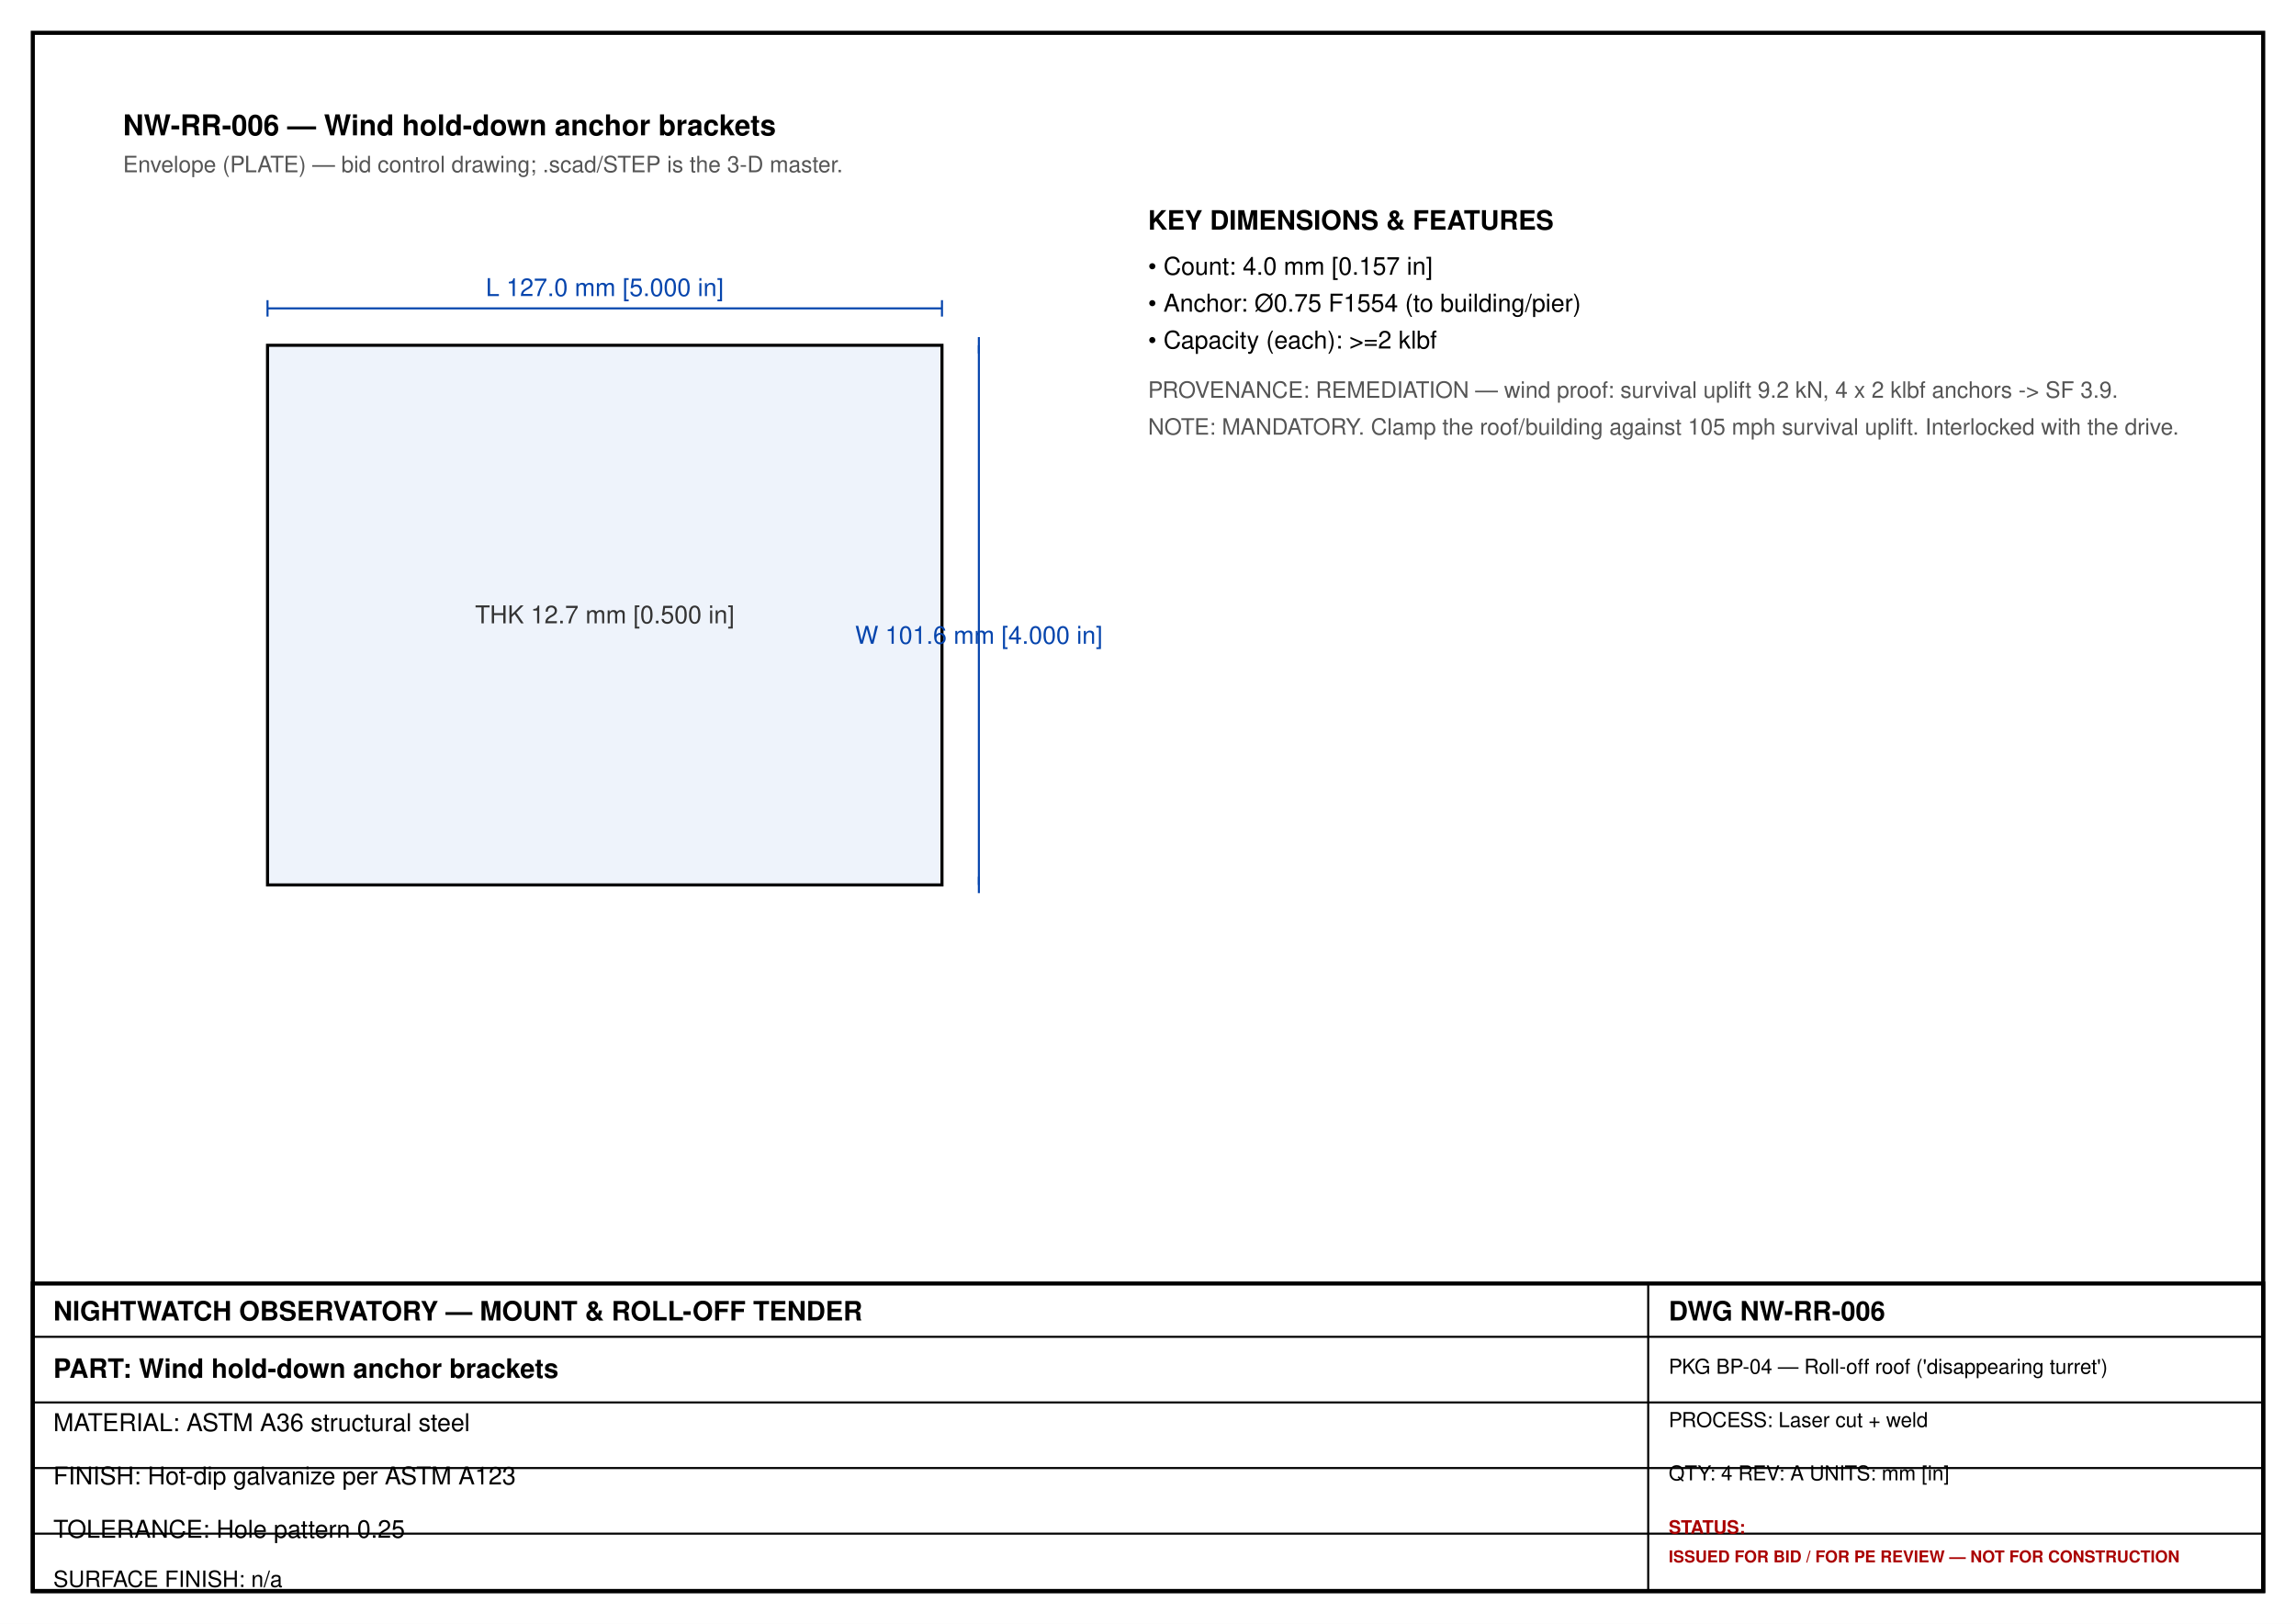
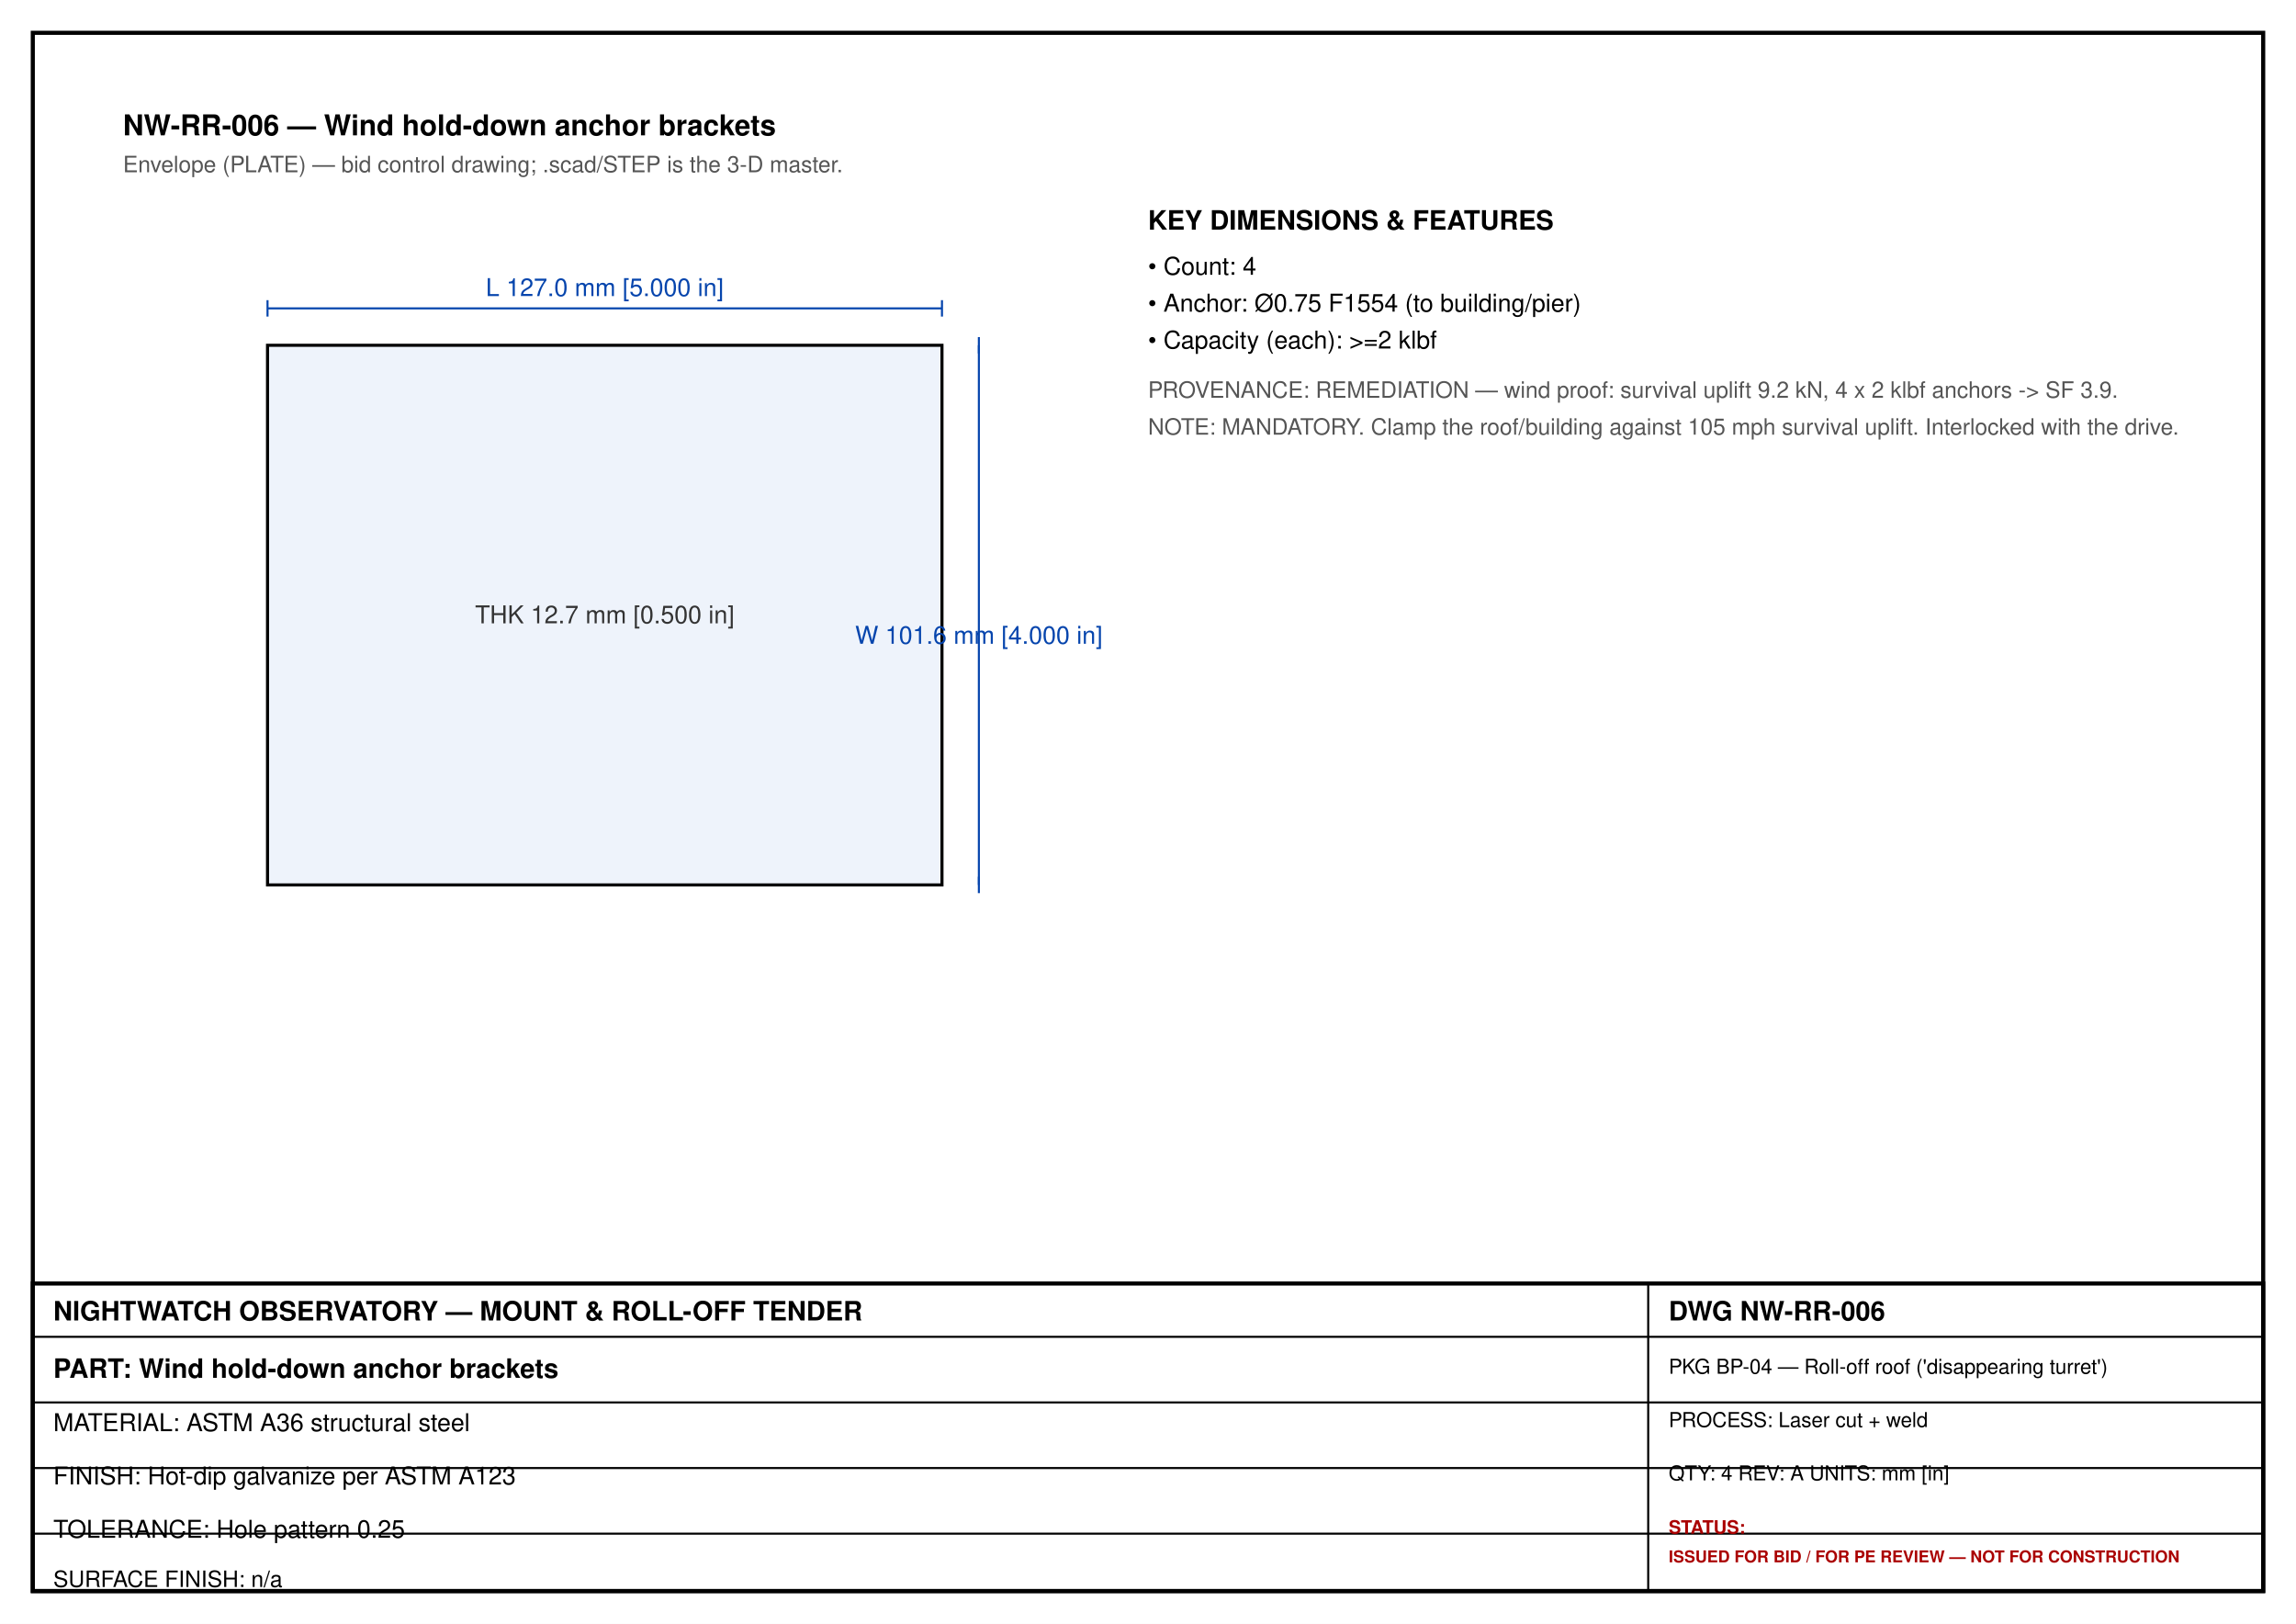
<svg xmlns="http://www.w3.org/2000/svg" width="1120" height="792" viewBox="0 0 1120 792" font-family="Helvetica,Arial,sans-serif">
  <rect x="0" y="0" width="1120" height="792" fill="white" />
  <rect x="16" y="16" width="1088" height="760" fill="none" stroke="black" stroke-width="2" />
  <text x="60" y="66" font-size="14" font-weight="bold">NW-RR-006 — Wind hold-down anchor brackets</text>
  <text x="60" y="84" font-size="11" fill="#555">Envelope (PLATE) — bid control drawing; .scad/STEP is the 3-D master.</text>
  <rect x="130.5" y="168.4" width="329.0" height="263.2" fill="#eef3fb" stroke="black" stroke-width="1.5" />
  <line x1="130.5" y1="150.4" x2="459.5" y2="150.4" stroke="#0645ad" stroke-width="1" />
  <line x1="130.5" y1="146.4" x2="130.5" y2="154.4" stroke="#0645ad" stroke-width="1" />
  <line x1="459.5" y1="146.4" x2="459.5" y2="154.4" stroke="#0645ad" stroke-width="1" />
  <text x="295.0" y="144.4" font-size="12" fill="#0645ad" text-anchor="middle">L 127.0 mm [5.000 in]</text>
  <line x1="477.5" y1="168.4" x2="477.5" y2="431.6" stroke="#0645ad" stroke-width="1" />
  <line x1="477.5" y1="164.4" x2="477.5" y2="172.4" stroke="#0645ad" stroke-width="1" />
  <line x1="477.5" y1="427.6" x2="477.5" y2="435.6" stroke="#0645ad" stroke-width="1" />
  <text x="477.5" y="314.0" font-size="12" fill="#0645ad" text-anchor="middle">W 101.6 mm [4.000 in]</text>
  <text x="295.0" y="304.0" font-size="12" fill="#333" text-anchor="middle">THK 12.7 mm [0.500 in]</text>
  <text x="560" y="112" font-size="13" font-weight="bold">KEY DIMENSIONS &amp; FEATURES</text>
-   <text x="560" y="134" font-size="12">• Count: 4.0 mm [0.157 in]</text>
+   <text x="560" y="134" font-size="12">• Count: 4</text>
  <text x="560" y="152" font-size="12">• Anchor: Ø0.75 F1554 (to building/pier)</text>
  <text x="560" y="170" font-size="12">• Capacity (each): &gt;=2 klbf</text>
  <text x="560" y="194" font-size="11" fill="#555">PROVENANCE: REMEDIATION — wind proof: survival uplift 9.2 kN, 4 x 2 klbf anchors -&gt; SF 3.9.</text>
  <text x="560" y="212" font-size="11" fill="#555">NOTE: MANDATORY. Clamp the roof/building against 105 mph survival uplift. Interlocked with the drive.</text>
  <rect x="16" y="626" width="1088" height="150" fill="none" stroke="black" stroke-width="2" />
  <line x1="16" y1="652" x2="1104" y2="652" stroke="black" stroke-width="1" />
  <line x1="16" y1="684" x2="1104" y2="684" stroke="black" stroke-width="1" />
  <line x1="16" y1="716" x2="1104" y2="716" stroke="black" stroke-width="1" />
  <line x1="16" y1="748" x2="1104" y2="748" stroke="black" stroke-width="1" />
  <line x1="804" y1="626" x2="804" y2="776" stroke="black" stroke-width="1" />
  <text x="26" y="644" font-size="13" font-weight="bold" fill="black">NIGHTWATCH OBSERVATORY — MOUNT &amp; ROLL-OFF TENDER</text>
  <text x="26" y="672" font-size="13" font-weight="bold" fill="black">PART: Wind hold-down anchor brackets</text>
  <text x="26" y="698" font-size="12" font-weight="normal" fill="black">MATERIAL: ASTM A36 structural steel</text>
  <text x="26" y="724" font-size="12" font-weight="normal" fill="black">FINISH: Hot-dip galvanize per ASTM A123</text>
  <text x="26" y="750" font-size="12" font-weight="normal" fill="black">TOLERANCE: Hole pattern 0.25</text>
  <text x="26" y="774" font-size="11" font-weight="normal" fill="black">SURFACE FINISH: n/a</text>
  <text x="814" y="644" font-size="13" font-weight="bold" fill="black">DWG NW-RR-006</text>
  <text x="814" y="670" font-size="10" font-weight="normal" fill="black">PKG BP-04 — Roll-off roof ('disappearing turret')</text>
  <text x="814" y="696" font-size="10" font-weight="normal" fill="black">PROCESS: Laser cut + weld</text>
  <text x="814" y="722" font-size="10" font-weight="normal" fill="black">QTY: 4    REV: A    UNITS: mm [in]</text>
  <text x="814" y="748" font-size="9" font-weight="bold" fill="#a00">STATUS:</text>
  <text x="814" y="762" font-size="8" font-weight="bold" fill="#a00">ISSUED FOR BID / FOR PE REVIEW — NOT FOR CONSTRUCTION</text>
</svg>
